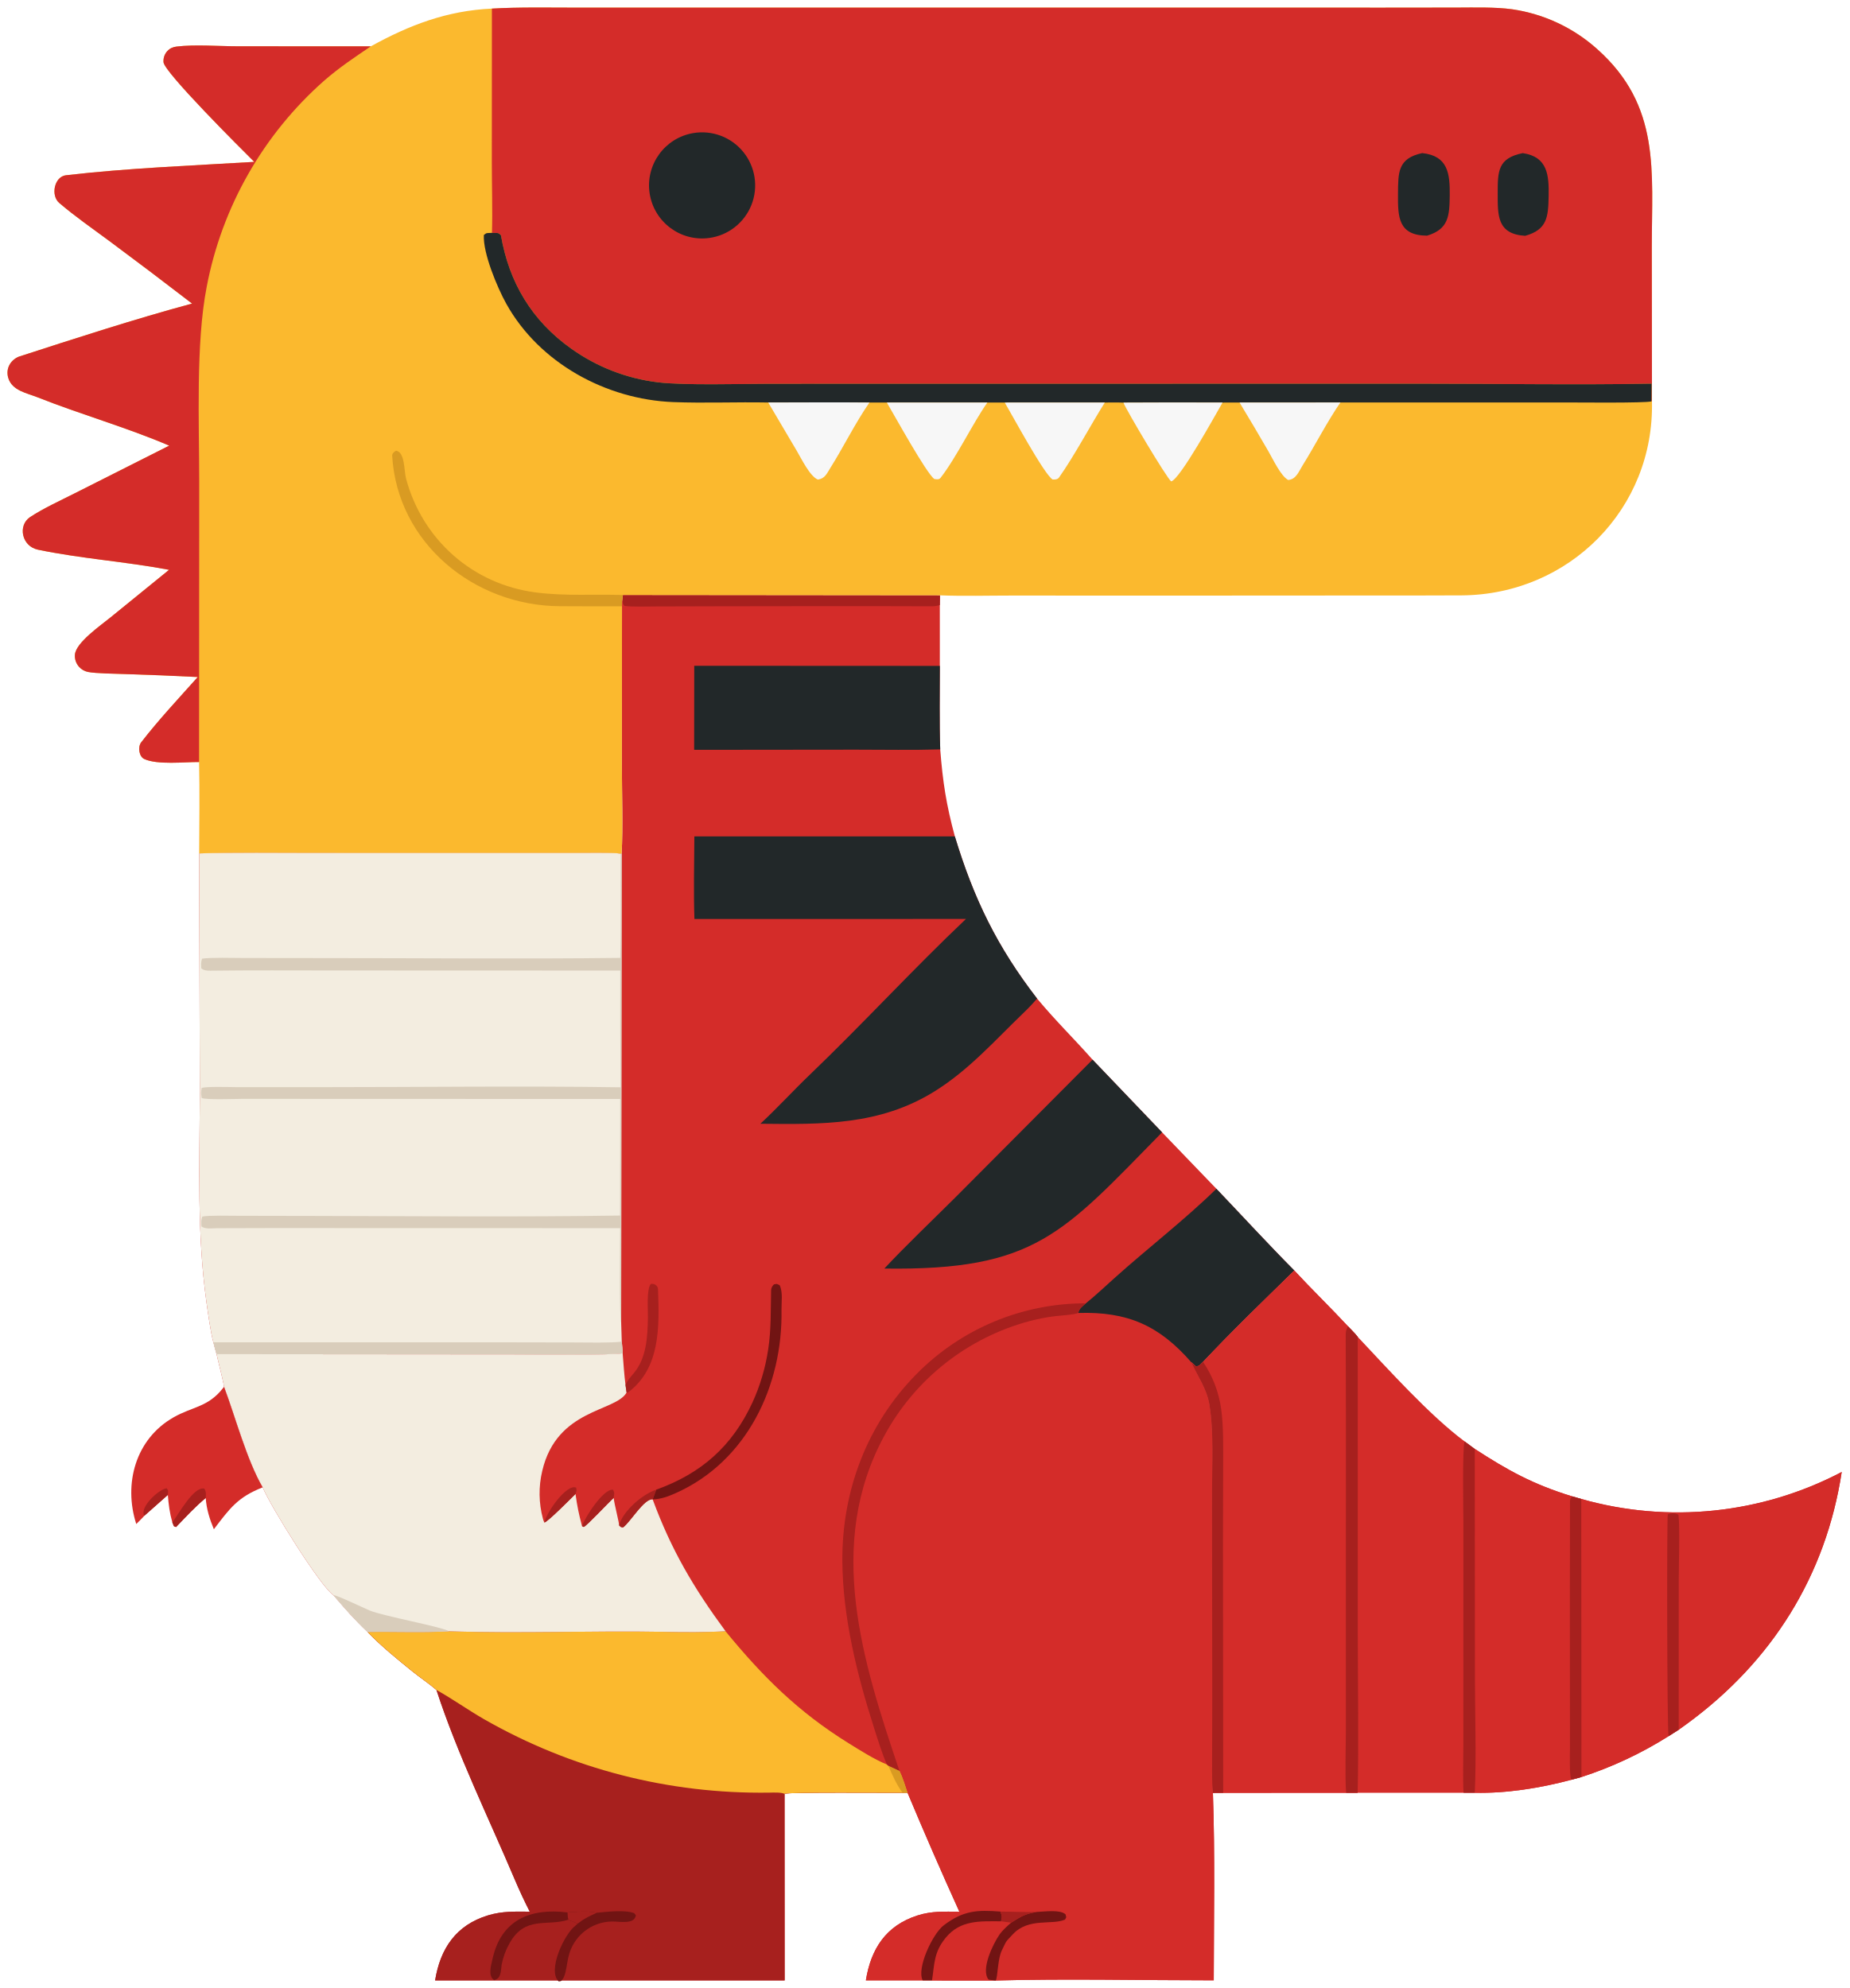
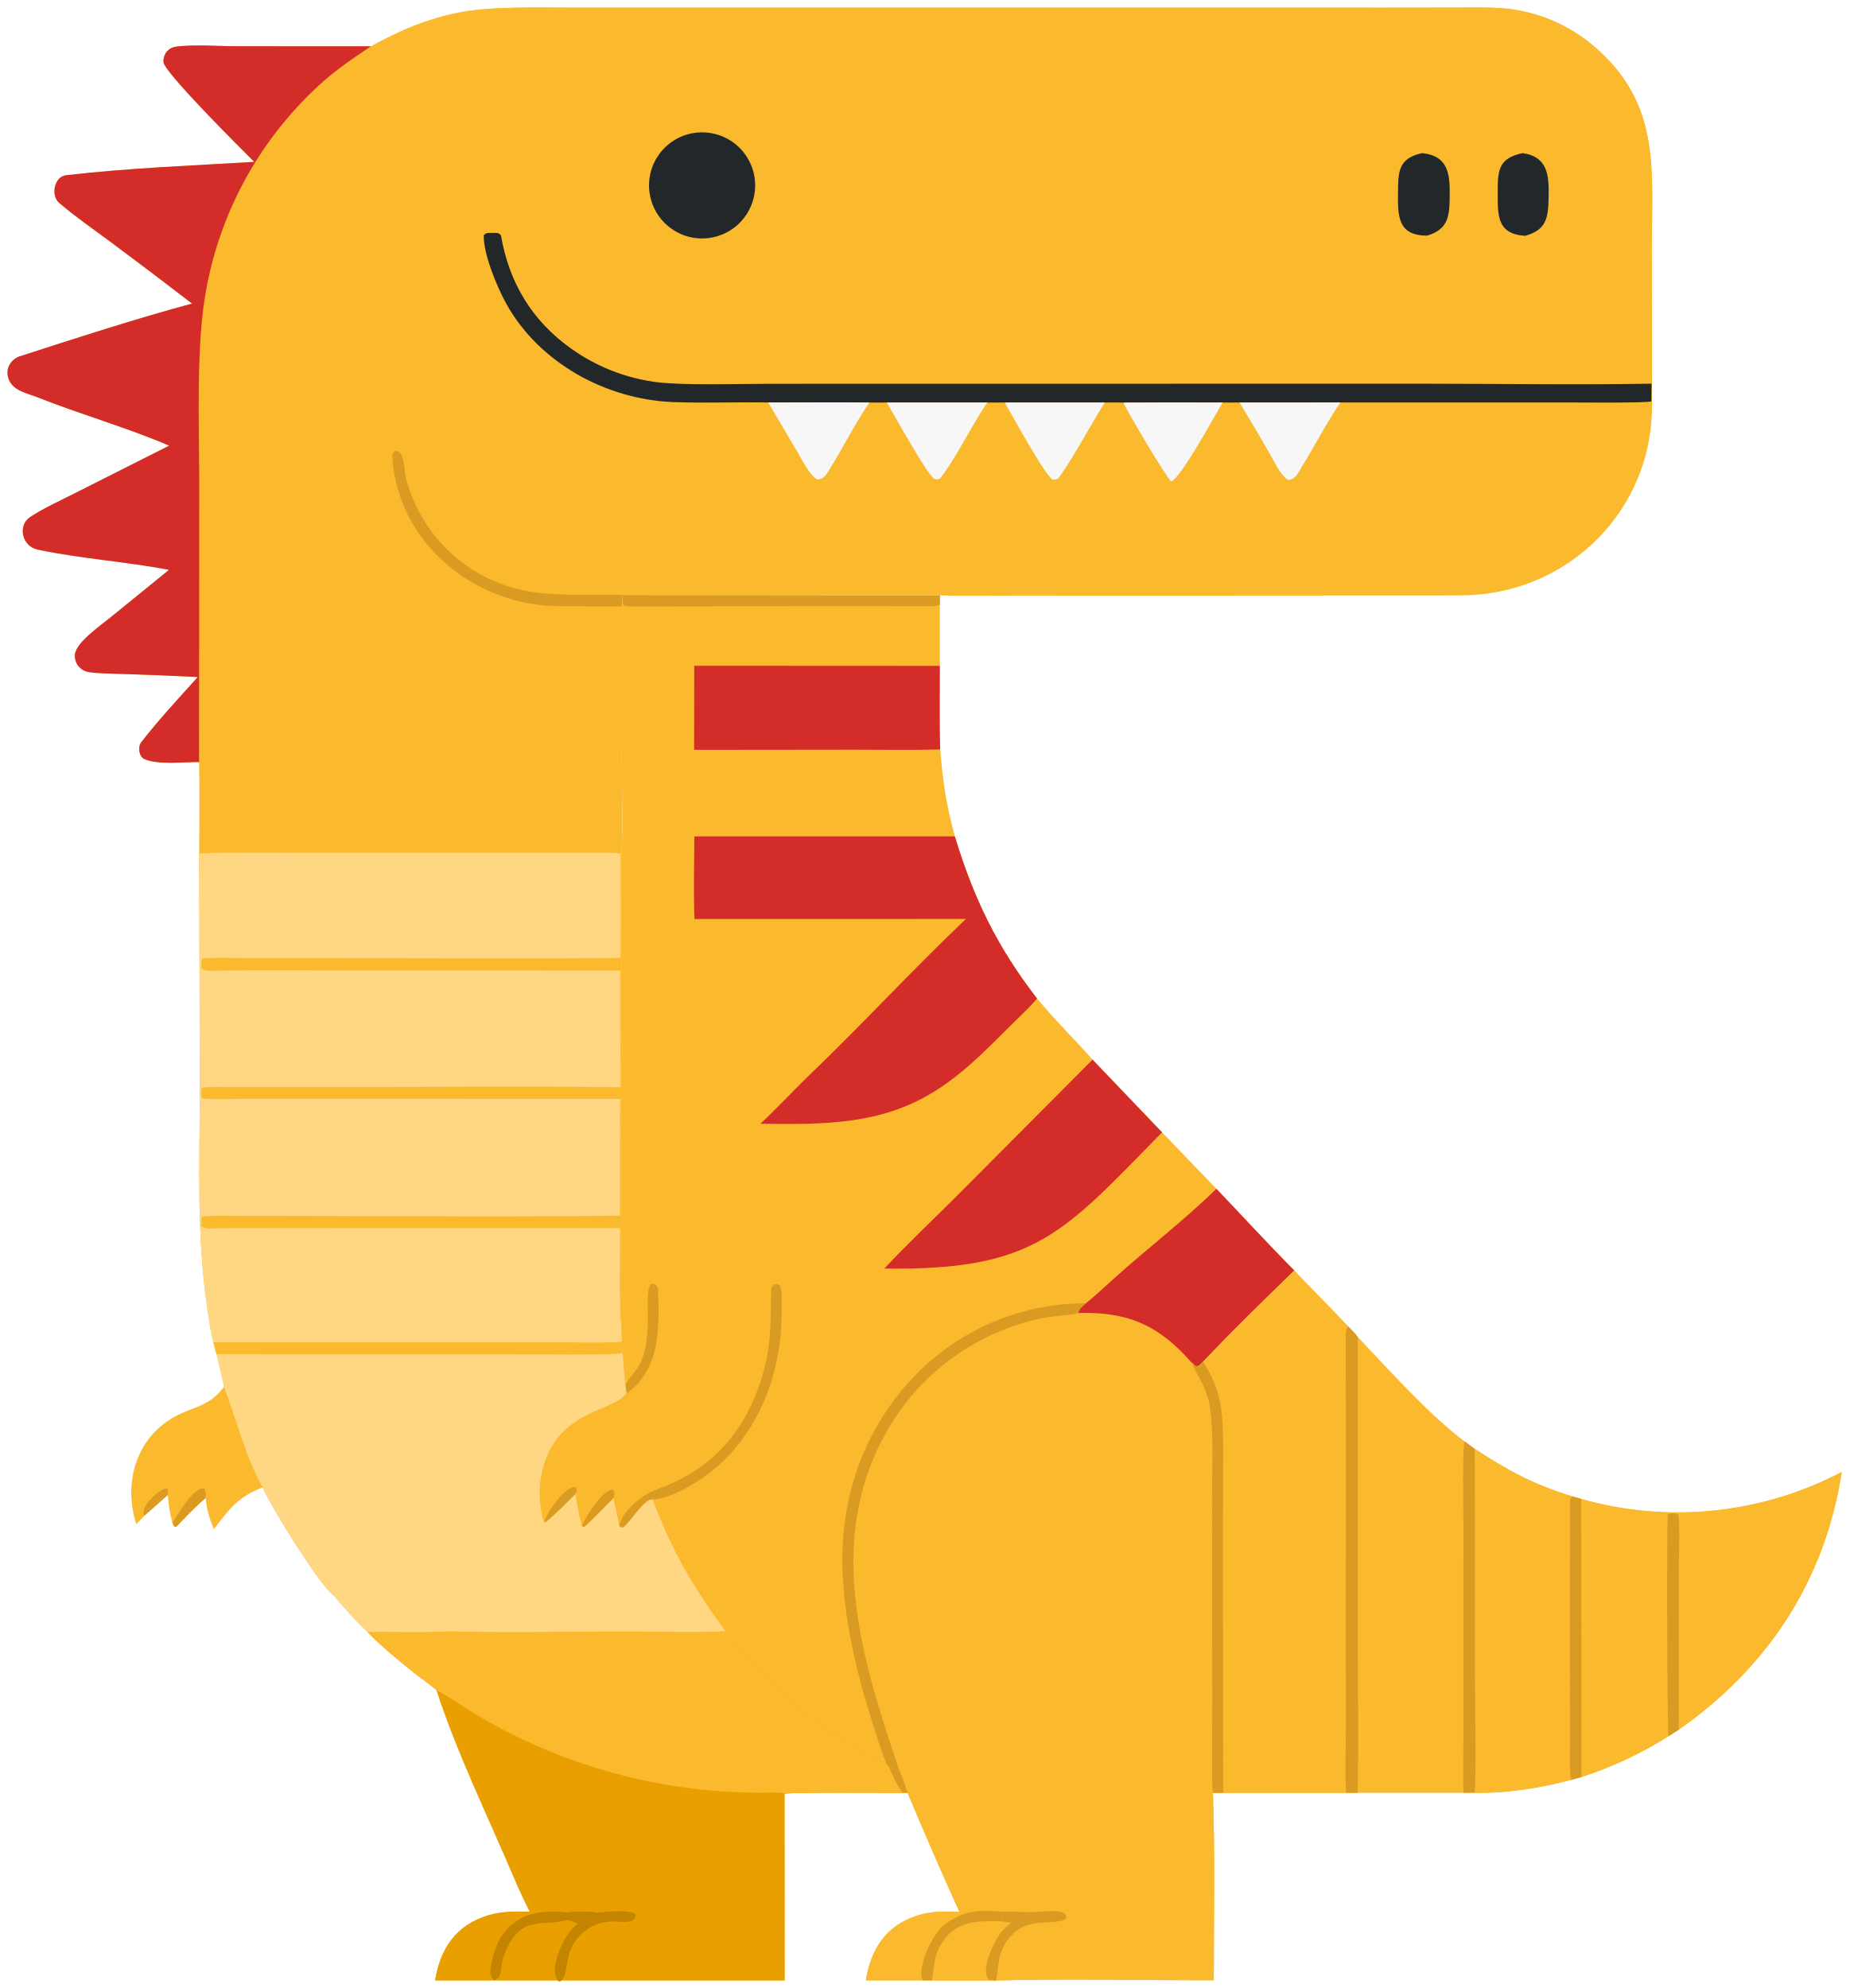
<svg xmlns="http://www.w3.org/2000/svg" width="989" height="1063" viewBox="0 0 989 1063" fill="none">
-   <path d="M333.015 318.162L502.504 318.321L502.431 323.527L502.437 356.058C502.437 370.438 502.143 386.469 502.645 400.719C504.023 418.203 505.841 430.12 510.47 447.228C520.579 480.572 533.113 506.331 554.422 533.93C564.776 546.323 573.832 555.006 584.082 566.603L621.249 605.472L650.29 635.653C663.987 650.03 678.058 665.349 691.957 679.359C676.282 694.691 658.091 712.276 643.157 728.215C641.063 730.18 641.504 730.45 639.318 730.578C638.46 729.843 637.689 729.188 636.868 728.411C640.267 735.869 645.147 742.518 646.549 750.943C649.023 765.804 647.939 783.794 647.945 799.114L648.074 907.773L648 939.895C647.988 944.799 647.829 953.935 648.429 958.674C649.58 991.181 648.931 1026.26 648.876 1058.9C611.409 1058.9 569.337 1057.97 532.33 1058.99L531.313 1058.95L498.267 1058.93L493.271 1058.93H462.894C465.564 1042.16 473.585 1029.61 490.515 1024.2C498.126 1021.77 505.033 1022.15 512.895 1022.24C503.337 1001.15 494.091 979.921 485.152 958.558L482.476 958.6C475.361 958.686 420.881 958.196 419.434 959.164L419.475 1058.94L232.607 1058.95C235.338 1041.97 243.774 1029.32 260.943 1024.14C268.598 1021.83 275.318 1022.15 283.201 1022.18C280.451 1016.82 277.595 1010.66 275.252 1005.14C261.077 971.667 244.587 938.156 233.32 903.628C229.847 900.56 224.317 896.825 220.522 893.751C212.166 886.985 203.977 880.348 196.467 872.621C189.656 866.191 184.23 859.964 178.188 852.892C171.481 848.502 144.616 805.537 140.435 795.305C131.906 780.708 125.665 757.091 119.765 741.52C119.23 737.81 116.688 728.258 115.782 724.082C115.13 721.951 114.625 719.912 114.081 717.75C112.724 713.275 111.085 701.414 110.369 696.289C105.255 659.637 106.691 622.531 106.825 585.701L106.471 456.306C126.553 455.723 147.35 456.007 167.483 456.023L262.112 456.051L307.936 456.039C312.77 456.032 327.592 455.749 331.792 456.436L332.337 456.426C333.081 442.398 332.457 423.303 332.454 408.715L332.52 324.198C332.46 321.955 332.529 321.176 332.813 318.939L333.015 318.162Z" fill="#D42C29" />
-   <path d="M106.471 456.306C126.553 455.723 147.35 456.006 167.483 456.022L262.112 456.051L307.936 456.038C312.77 456.031 327.592 455.749 331.792 456.436L332.337 456.425L332.083 707.384L332.4 717.383C332.59 719.311 332.896 721.699 332.871 723.591C328.642 724.749 283.367 724.216 275.479 724.216L115.782 724.081C115.13 721.951 114.625 719.912 114.081 717.75C112.724 713.274 111.085 701.414 110.369 696.289C105.255 659.636 106.691 622.531 106.825 585.7L106.471 456.306Z" fill="#F3EDE0" />
-   <path d="M331.792 456.436L332.337 456.425L332.083 707.384C331.042 705.774 331.522 662.373 331.532 656.703L181.596 656.667C159.753 656.661 137.838 656.593 115.991 656.734C113.172 656.752 110.047 657.389 107.678 655.797C107.571 653.495 107.398 652.748 108.124 650.519C111.163 649.791 123.591 650.084 127.698 650.097L167.348 650.17C221.589 650.256 277.37 650.807 331.483 649.962L331.558 587.635L178.732 587.593L129.741 587.568C126.493 587.568 109.755 588.187 107.801 587.084C107.401 584.409 107.39 584.47 107.786 581.806C109.344 580.851 123.047 581.292 126.031 581.292L172.922 581.304C225.395 581.31 279.417 580.594 331.761 581.384C331.6 560.584 331.543 539.778 331.593 518.972L178.229 518.917C156.365 518.91 134.319 518.763 112.451 519.045C110.682 519.07 108.922 518.941 107.593 517.747C107.526 515.61 107.358 514.673 108.019 512.61C112.719 511.879 124.777 512.241 130.236 512.253L171.232 512.3C224.398 512.274 278.53 512.855 331.61 512.193C332.054 493.979 331.697 474.787 331.792 456.436Z" fill="#D9CDBB" />
-   <path d="M332.4 717.383C332.59 719.312 332.896 721.7 332.871 723.592C328.642 724.749 283.367 724.216 275.479 724.216L115.782 724.081C115.13 721.951 114.625 719.912 114.081 717.75L265.923 717.732L308.227 717.811C314.286 717.83 326.701 718.118 332.4 717.383Z" fill="#D9CDBB" />
-   <path d="M576.44 702.057C602.653 701.236 619.632 708.639 636.868 728.411C640.267 735.868 645.147 742.518 646.549 750.943C649.023 765.804 647.939 783.794 647.945 799.113L648.074 907.773L648 939.894C647.988 944.799 647.829 953.935 648.429 958.674C649.58 991.181 648.931 1026.26 648.876 1058.9C611.409 1058.9 569.337 1057.97 532.33 1058.99L531.313 1058.94L498.267 1058.93L493.271 1058.93H462.894C465.564 1042.16 473.585 1029.61 490.515 1024.2C498.126 1021.77 505.033 1022.15 512.895 1022.24C503.337 1001.15 494.091 979.921 485.152 958.557C483.921 954.902 482.494 950.224 480.835 946.869C461.137 888.528 441.096 825.822 472.869 767.506C489.272 737.283 517.408 715.154 550.65 706.337C555.058 705.18 559.541 704.322 564.065 703.765C566.974 703.404 574.175 703.043 576.44 702.057Z" fill="#D42C29" />
-   <path d="M535.14 1027.34C536.946 1027.58 538.771 1027.83 540.577 1028.05C538.416 1029.95 535.93 1032.13 534.301 1034.48C530.842 1039.5 524.162 1053.21 528.509 1058.53L531.313 1058.94L498.267 1058.93C499.62 1049.97 499.204 1043.97 505.498 1036.22C513.416 1026.47 524.039 1027.32 535.14 1027.34Z" fill="#D42C29" />
-   <path d="M493.271 1058.93C489.897 1052.38 498.659 1033.96 504.476 1029.52C515.05 1021.46 522.569 1021.19 534.803 1022.14C535.759 1024.77 535.752 1024.61 535.14 1027.34C524.039 1027.32 513.416 1026.47 505.498 1036.22C499.204 1043.97 499.62 1049.97 498.267 1058.93L493.271 1058.93Z" fill="#711413" />
-   <path d="M554.22 1022.33C558.751 1022.15 566.723 1020.96 569.625 1023.6C570.109 1025.66 570.28 1024.75 569.307 1026.45C562.259 1029.48 549.884 1025.28 541.508 1034.23C537.124 1038.91 538.361 1037.31 535.587 1042.88C533.328 1047.41 533.426 1057.18 532.33 1058.99L531.313 1058.94L528.509 1058.53C524.161 1053.21 530.842 1039.5 534.301 1034.48C535.93 1032.13 538.416 1029.95 540.577 1028.05C546.021 1024.61 547.821 1023.46 554.22 1022.33Z" fill="#711413" />
-   <path d="M534.803 1022.14C540.816 1022.13 548.55 1022.55 554.22 1022.33C547.821 1023.46 546.021 1024.61 540.577 1028.05C538.771 1027.83 536.946 1027.58 535.14 1027.34C535.752 1024.61 535.759 1024.77 534.803 1022.14Z" fill="#A7201E" />
-   <path d="M387.88 872.223C407.766 896.507 426.744 915.372 453.661 932.088C459.68 935.823 467.701 940.893 474.118 943.458L474.895 944.126L480.835 946.869C482.494 950.224 483.921 954.902 485.152 958.558L482.476 958.601C475.361 958.686 420.881 958.196 419.434 959.164L419.475 1058.94L232.607 1058.95C235.338 1041.97 243.774 1029.32 260.943 1024.14C268.598 1021.83 275.318 1022.15 283.201 1022.18C280.451 1016.82 277.595 1010.66 275.252 1005.14C261.077 971.667 244.587 938.156 233.32 903.628C229.847 900.56 224.317 896.825 220.522 893.751C212.167 886.985 203.977 880.348 196.467 872.621C210.71 872.376 225.94 873.074 240.047 872.253C278.1 873.521 316.862 871.855 355.002 872.559C365.609 872.755 377.344 872.866 387.88 872.223Z" fill="#A7201E" />
+   <path d="M333.015 318.162L502.504 318.321L502.431 323.527L502.437 356.058C502.437 370.438 502.143 386.469 502.645 400.719C504.023 418.203 505.841 430.12 510.47 447.228C520.579 480.572 533.113 506.331 554.422 533.93C564.776 546.323 573.832 555.006 584.082 566.603L621.249 605.472L650.29 635.653C663.987 650.03 678.058 665.349 691.957 679.359C676.282 694.691 658.091 712.276 643.157 728.215C641.063 730.18 641.504 730.45 639.318 730.578C638.46 729.843 637.689 729.188 636.868 728.411C640.267 735.869 645.147 742.518 646.549 750.943C649.023 765.804 647.939 783.794 647.945 799.114L648.074 907.773L648 939.895C647.988 944.799 647.829 953.935 648.429 958.674C649.58 991.181 648.931 1026.26 648.876 1058.9C611.409 1058.9 569.337 1057.97 532.33 1058.99L531.313 1058.95L498.267 1058.93L493.271 1058.93H462.894C465.564 1042.16 473.585 1029.61 490.515 1024.2C498.126 1021.77 505.033 1022.15 512.895 1022.24C503.337 1001.15 494.091 979.921 485.152 958.558L482.476 958.6C475.361 958.686 420.881 958.196 419.434 959.164L419.475 1058.94L232.607 1058.95C235.338 1041.97 243.774 1029.32 260.943 1024.14C268.598 1021.83 275.318 1022.15 283.201 1022.18C280.451 1016.82 277.595 1010.66 275.252 1005.14C261.077 971.667 244.587 938.156 233.32 903.628C229.847 900.56 224.317 896.825 220.522 893.751C212.166 886.985 203.977 880.348 196.467 872.621C189.656 866.191 184.23 859.964 178.188 852.892C171.481 848.502 144.616 805.537 140.435 795.305C131.906 780.708 125.665 757.091 119.765 741.52C119.23 737.81 116.688 728.258 115.782 724.082C115.13 721.951 114.625 719.912 114.081 717.75C112.724 713.275 111.085 701.414 110.369 696.289C105.255 659.637 106.691 622.531 106.825 585.701L106.471 456.306C126.553 455.723 147.35 456.007 167.483 456.023L262.112 456.051L307.936 456.039C312.77 456.032 327.592 455.749 331.792 456.436L332.337 456.426C333.081 442.398 332.457 423.303 332.454 408.715L332.52 324.198C332.46 321.955 332.529 321.176 332.813 318.939L333.015 318.162Z" fill="#FBB92E" />
+   <path d="M106.471 456.306C126.553 455.723 147.35 456.006 167.483 456.022L262.112 456.051L307.936 456.038C312.77 456.031 327.592 455.749 331.792 456.436L332.337 456.425L332.083 707.384L332.4 717.383C332.59 719.311 332.896 721.699 332.871 723.591C328.642 724.749 283.367 724.216 275.479 724.216L115.782 724.081C115.13 721.951 114.625 719.912 114.081 717.75C112.724 713.274 111.085 701.414 110.369 696.289C105.255 659.636 106.691 622.531 106.825 585.7L106.471 456.306Z" fill="#FFD783" />
+   <path d="M331.792 456.436L332.337 456.425L332.083 707.384C331.042 705.774 331.522 662.373 331.532 656.703L181.596 656.667C159.753 656.661 137.838 656.593 115.991 656.734C113.172 656.752 110.047 657.389 107.678 655.797C107.571 653.495 107.398 652.748 108.124 650.519C111.163 649.791 123.591 650.084 127.698 650.097L167.348 650.17C221.589 650.256 277.37 650.807 331.483 649.962L331.558 587.635L178.732 587.593L129.741 587.568C126.493 587.568 109.755 588.187 107.801 587.084C107.401 584.409 107.39 584.47 107.786 581.806C109.344 580.851 123.047 581.292 126.031 581.292L172.922 581.304C225.395 581.31 279.417 580.594 331.761 581.384C331.6 560.584 331.543 539.778 331.593 518.972L178.229 518.917C156.365 518.91 134.319 518.763 112.451 519.045C110.682 519.07 108.922 518.941 107.593 517.747C107.526 515.61 107.358 514.673 108.019 512.61C112.719 511.879 124.777 512.241 130.236 512.253L171.232 512.3C224.398 512.274 278.53 512.855 331.61 512.193C332.054 493.979 331.697 474.787 331.792 456.436Z" fill="#FBB92E" />
+   <path d="M332.4 717.383C332.59 719.312 332.896 721.7 332.871 723.592C328.642 724.749 283.367 724.216 275.479 724.216L115.782 724.081C115.13 721.951 114.625 719.912 114.081 717.75L265.923 717.732L308.227 717.811C314.286 717.83 326.701 718.118 332.4 717.383Z" fill="#FBB92E" />
+   <path d="M576.44 702.057C602.653 701.236 619.632 708.639 636.868 728.411C640.267 735.868 645.147 742.518 646.549 750.943C649.023 765.804 647.939 783.794 647.945 799.113L648.074 907.773L648 939.894C647.988 944.799 647.829 953.935 648.429 958.674C649.58 991.181 648.931 1026.26 648.876 1058.9C611.409 1058.9 569.337 1057.97 532.33 1058.99L531.313 1058.94L498.267 1058.93L493.271 1058.93H462.894C465.564 1042.16 473.585 1029.61 490.515 1024.2C498.126 1021.77 505.033 1022.15 512.895 1022.24C503.337 1001.15 494.091 979.921 485.152 958.557C483.921 954.902 482.494 950.224 480.835 946.869C461.137 888.528 441.096 825.822 472.869 767.506C489.272 737.283 517.408 715.154 550.65 706.337C555.058 705.18 559.541 704.322 564.065 703.765C566.974 703.404 574.175 703.043 576.44 702.057Z" fill="#FBB92E" />
+   <path d="M535.14 1027.34C536.946 1027.58 538.771 1027.83 540.577 1028.05C538.416 1029.95 535.93 1032.13 534.301 1034.48C530.842 1039.5 524.162 1053.21 528.509 1058.53L531.313 1058.94L498.267 1058.93C499.62 1049.97 499.204 1043.97 505.498 1036.22C513.416 1026.47 524.039 1027.32 535.14 1027.34Z" fill="#FBB92E" />
+   <path d="M493.271 1058.93C489.897 1052.38 498.659 1033.96 504.476 1029.52C515.05 1021.46 522.569 1021.19 534.803 1022.14C535.759 1024.77 535.752 1024.61 535.14 1027.34C524.039 1027.32 513.416 1026.47 505.498 1036.22C499.204 1043.97 499.62 1049.97 498.267 1058.93L493.271 1058.93Z" fill="#D99B22" />
+   <path d="M554.22 1022.33C558.751 1022.15 566.723 1020.96 569.625 1023.6C570.109 1025.66 570.28 1024.75 569.307 1026.45C562.259 1029.48 549.884 1025.28 541.508 1034.23C537.124 1038.91 538.361 1037.31 535.587 1042.88C533.328 1047.41 533.426 1057.18 532.33 1058.99L531.313 1058.94L528.509 1058.53C524.161 1053.21 530.842 1039.5 534.301 1034.48C535.93 1032.13 538.416 1029.95 540.577 1028.05C546.021 1024.61 547.821 1023.46 554.22 1022.33Z" fill="#D99B22" />
+   <path d="M534.803 1022.14C540.816 1022.13 548.55 1022.55 554.22 1022.33C547.821 1023.46 546.021 1024.61 540.577 1028.05C538.771 1027.83 536.946 1027.58 535.14 1027.34C535.752 1024.61 535.759 1024.77 534.803 1022.14Z" fill="#D99B22" />
+   <path d="M387.88 872.223C407.766 896.507 426.744 915.372 453.661 932.088C459.68 935.823 467.701 940.893 474.118 943.458L474.895 944.126L480.835 946.869C482.494 950.224 483.921 954.902 485.152 958.558L482.476 958.601C475.361 958.686 420.881 958.196 419.434 959.164L419.475 1058.94L232.607 1058.95C235.338 1041.97 243.774 1029.32 260.943 1024.14C268.598 1021.83 275.318 1022.15 283.201 1022.18C280.451 1016.82 277.595 1010.66 275.252 1005.14C261.077 971.667 244.587 938.156 233.32 903.628C229.847 900.56 224.317 896.825 220.522 893.751C212.167 886.985 203.977 880.348 196.467 872.621C210.71 872.376 225.94 873.074 240.047 872.253C278.1 873.521 316.862 871.855 355.002 872.559C365.609 872.755 377.344 872.866 387.88 872.223Z" fill="#EA9F00" />
  <path d="M387.88 872.223C407.766 896.507 426.744 915.372 453.661 932.088C459.68 935.823 467.701 940.893 474.118 943.458L474.895 944.126L480.835 946.869C482.494 950.224 483.921 954.902 485.152 958.558L482.476 958.601C475.361 958.686 420.881 958.196 419.434 959.164C417.473 958.282 413.495 958.503 411.266 958.539C357.626 959.317 305.451 945.944 258.853 919.315C250.42 914.496 241.975 908.441 233.32 903.628C229.847 900.56 224.317 896.825 220.522 893.751C212.167 886.985 203.977 880.348 196.467 872.621C210.71 872.376 225.94 873.074 240.047 872.253C278.1 873.521 316.862 871.855 355.002 872.559C365.609 872.755 377.344 872.866 387.88 872.223Z" fill="#FBB92E" />
  <path d="M474.895 944.125L480.835 946.869C482.494 950.224 483.921 954.902 485.151 958.557L482.476 958.6C478.998 953.665 477.283 949.636 474.895 944.125Z" fill="#D99B22" />
-   <path d="M319.093 1022.75C324.69 1022.25 333.891 1021.11 338.941 1022.94L339.938 1024.07C339.26 1029.17 331.304 1027.4 327.236 1027.44C317.714 1027.55 309.141 1033.24 305.332 1041.97C302.45 1048.4 303.406 1056.32 299.866 1059.32L298.709 1059.5C292.358 1053.64 301.959 1033.72 307.62 1029.71C307.195 1030.02 309.18 1028.29 308.907 1028.54C307.181 1027.88 305.462 1027.2 303.748 1026.51C303.577 1025.71 303.426 1023.51 303.336 1022.59C308.246 1022.24 314.267 1021.69 319.093 1022.75Z" fill="#711413" />
-   <path d="M303.336 1022.59C308.246 1022.24 314.267 1021.69 319.093 1022.75C315.529 1024.44 312.933 1025.49 309.77 1027.9L308.907 1028.54C307.181 1027.88 305.462 1027.2 303.748 1026.51C303.577 1025.71 303.426 1023.51 303.336 1022.59Z" fill="#A7201E" />
-   <path d="M263.322 1047.38C268.005 1026.38 283.673 1020.19 303.336 1022.59C303.426 1023.51 303.578 1025.71 303.748 1026.51C292.358 1030.23 280.728 1024.15 272.387 1039.11C270.37 1042.66 268.95 1046.52 268.184 1050.53C267.704 1054 268.026 1057.78 264.184 1058.83C260.672 1056.53 262.603 1050.72 263.322 1047.38Z" fill="#711413" />
-   <path d="M115.782 724.082L275.479 724.216C283.367 724.216 328.642 724.749 332.871 723.592C333.318 729.109 333.684 735.066 334.395 740.522L334.971 744.606C329.101 754.997 297.714 753.099 289.892 786.482C287.872 794.901 287.994 803.693 290.248 812.051C290.571 813.221 290.485 812.896 291.02 814.115C293.112 813.539 305.198 801.238 307.662 798.838C308.644 805.781 309.395 809.333 311.15 816.038L312.039 816.491C313.753 815.86 324.94 803.755 328.065 800.944C328.487 804.594 331.074 814.433 330.971 815.621C332.23 816.742 331.489 816.466 333.095 816.729C337.019 813.852 344.34 801.226 348.904 801.71C358.906 828.884 370.847 849.071 387.88 872.223C377.344 872.866 365.609 872.755 355.002 872.559C316.862 871.855 278.1 873.521 240.047 872.253C225.94 873.074 210.71 872.376 196.467 872.621C189.656 866.191 184.23 859.964 178.188 852.892C171.481 848.502 144.616 805.537 140.435 795.305C131.906 780.708 125.665 757.091 119.765 741.52C119.23 737.81 116.688 728.258 115.782 724.082Z" fill="#F3EDE0" />
-   <path d="M178.188 852.892C180.49 853.082 194.356 859.774 197.519 861.103C204.788 864.159 235.99 869.767 240.047 872.253C225.94 873.074 210.71 872.376 196.467 872.621C189.656 866.191 184.23 859.964 178.188 852.892Z" fill="#D9CDBB" />
-   <path d="M371.208 447.238L510.47 447.228C520.579 480.572 533.113 506.331 554.422 533.93C552.125 536.655 549.67 539.221 547.08 541.688C531.625 556.561 517.928 572.187 499.541 583.607C470.242 601.798 439.562 601.229 406.503 600.88C415.329 592.718 424.15 583.068 432.905 574.673C460.941 547.799 488.335 517.955 516.41 491.37L371.246 491.397C370.752 477.488 371.124 461.262 371.208 447.238Z" fill="#222829" />
-   <path d="M584.081 566.603L621.248 605.472C568.155 659.539 553.583 679.475 472.783 678.3C484.043 666.188 498.879 652.105 510.776 640.227L584.081 566.603Z" fill="#222829" />
-   <path d="M371.145 355.995L502.437 356.058C502.437 370.438 502.143 386.469 502.645 400.719C488.06 401.153 472.25 400.859 457.549 400.857L371.09 400.949L371.145 355.995Z" fill="#222829" />
-   <path d="M650.29 635.652C663.987 650.029 678.058 665.349 691.957 679.359C676.282 694.691 658.091 712.276 643.157 728.214C641.063 730.18 641.504 730.449 639.318 730.578C638.46 729.843 637.689 729.188 636.868 728.41C619.632 708.639 602.653 701.236 576.44 702.057C576.948 699.62 578.583 698.64 580.5 696.895C585.643 692.738 590.792 687.906 595.74 683.449C613.613 667.382 633.109 652.454 650.29 635.652Z" fill="#222829" />
-   <path d="M474.118 943.458C471.613 937.849 469.232 930.067 467.321 924.103C458.198 895.594 450.532 864.832 450.324 834.768C450.073 797.166 463.531 761.377 490.093 734.589C513.96 710.421 546.529 696.84 580.5 696.895C578.583 698.64 576.948 699.62 576.44 702.057C574.174 703.043 566.974 703.404 564.065 703.765C559.54 704.322 555.058 705.18 550.65 706.337C517.408 715.154 489.272 737.283 472.869 767.506C441.096 825.822 461.137 888.528 480.835 946.869L474.895 944.125L474.118 943.458Z" fill="#A7201E" />
-   <path d="M333.015 318.162L502.504 318.321L502.431 323.527C501.029 323.979 499.516 324.191 498.047 324.185C460.371 324.039 422.694 324.129 385.026 324.179L350.71 324.271C346.649 324.282 337.451 324.571 333.86 323.983C332.43 322.486 332.939 321.684 332.813 318.939L333.015 318.162Z" fill="#A7201E" />
-   <path d="M350.809 796.548C374.793 787.914 391.304 773.519 402.233 749.994C406.357 740.981 409.194 731.435 410.66 721.632C412.321 710.843 411.99 700.618 412.243 689.786C412.27 688.611 412.942 687.582 413.746 686.774C415.824 686.443 414.833 686.333 416.813 687.215C418.637 691.121 417.718 696.148 417.795 700.336C418.542 740.816 399.338 781.558 360.98 798.495C357.207 800.16 353.142 801.697 348.904 801.709L350.809 796.548Z" fill="#711413" />
-   <path d="M334.395 740.522C335.373 738.177 337.151 736.224 338.784 734.295C345.662 726.163 346.183 714.793 346.378 704.684C346.466 700.147 345.545 689.756 347.862 686.584C349.778 686.107 351.703 687.509 351.77 689.272C352.537 709.258 353.079 731.687 335.742 744.527L334.971 744.606L334.395 740.522Z" fill="#A7201E" />
-   <path d="M311.151 816.037C312.542 811.641 322.541 795.88 327.739 796.572C328.715 798.685 328.358 798.244 328.065 800.944C324.94 803.755 313.753 815.86 312.039 816.491L311.151 816.037Z" fill="#A7201E" />
-   <path d="M330.971 815.621C332.932 808.065 343.314 799.04 350.809 796.548L348.904 801.71C344.34 801.226 337.019 813.852 333.095 816.729C331.489 816.466 332.23 816.742 330.971 815.621Z" fill="#A7201E" />
-   <path d="M291.02 814.115C291.98 809.033 302.771 793.235 308.027 795.452C308.369 797.191 308.248 797.124 307.662 798.838C305.198 801.238 293.112 813.54 291.02 814.115Z" fill="#A7201E" />
+   <path d="M319.093 1022.75C324.69 1022.25 333.891 1021.11 338.941 1022.94L339.938 1024.07C339.26 1029.17 331.304 1027.4 327.236 1027.44C317.714 1027.55 309.141 1033.24 305.332 1041.97C302.45 1048.4 303.406 1056.32 299.866 1059.32L298.709 1059.5C292.358 1053.64 301.959 1033.72 307.62 1029.71C307.195 1030.02 309.18 1028.29 308.907 1028.54C307.181 1027.88 305.462 1027.2 303.748 1026.51C303.577 1025.71 303.426 1023.51 303.336 1022.59C308.246 1022.24 314.267 1021.69 319.093 1022.75Z" fill="#C38400" />
+   <path d="M303.336 1022.59C308.246 1022.24 314.267 1021.69 319.093 1022.75C315.529 1024.44 312.933 1025.49 309.77 1027.9L308.907 1028.54C307.181 1027.88 305.462 1027.2 303.748 1026.51C303.577 1025.71 303.426 1023.51 303.336 1022.59Z" fill="#C38400" />
+   <path d="M263.322 1047.38C268.005 1026.38 283.673 1020.19 303.336 1022.59C303.426 1023.51 303.578 1025.71 303.748 1026.51C292.358 1030.23 280.728 1024.15 272.387 1039.11C270.37 1042.66 268.95 1046.52 268.184 1050.53C267.704 1054 268.026 1057.78 264.184 1058.83C260.672 1056.53 262.603 1050.72 263.322 1047.38Z" fill="#C38400" />
+   <path d="M115.782 724.082L275.479 724.216C283.367 724.216 328.642 724.749 332.871 723.592C333.318 729.109 333.684 735.066 334.395 740.522L334.971 744.606C329.101 754.997 297.714 753.099 289.892 786.482C287.872 794.901 287.994 803.693 290.248 812.051C290.571 813.221 290.485 812.896 291.02 814.115C293.112 813.539 305.198 801.238 307.662 798.838C308.644 805.781 309.395 809.333 311.15 816.038L312.039 816.491C313.753 815.86 324.94 803.755 328.065 800.944C328.487 804.594 331.074 814.433 330.971 815.621C332.23 816.742 331.489 816.466 333.095 816.729C337.019 813.852 344.34 801.226 348.904 801.71C358.906 828.884 370.847 849.071 387.88 872.223C377.344 872.866 365.609 872.755 355.002 872.559C316.862 871.855 278.1 873.521 240.047 872.253C225.94 873.074 210.71 872.376 196.467 872.621C189.656 866.191 184.23 859.964 178.188 852.892C171.481 848.502 144.616 805.537 140.435 795.305C131.906 780.708 125.665 757.091 119.765 741.52C119.23 737.81 116.688 728.258 115.782 724.082Z" fill="#FFD783" />
+   <path d="M178.188 852.892C180.49 853.082 194.356 859.774 197.519 861.103C204.788 864.159 235.99 869.767 240.047 872.253C225.94 873.074 210.71 872.376 196.467 872.621C189.656 866.191 184.23 859.964 178.188 852.892Z" fill="#FFD783" />
+   <path d="M371.208 447.238L510.47 447.228C520.579 480.572 533.113 506.331 554.422 533.93C552.125 536.655 549.67 539.221 547.08 541.688C531.625 556.561 517.928 572.187 499.541 583.607C470.242 601.798 439.562 601.229 406.503 600.88C415.329 592.718 424.15 583.068 432.905 574.673C460.941 547.799 488.335 517.955 516.41 491.37L371.246 491.397C370.752 477.488 371.124 461.262 371.208 447.238Z" fill="#D42C29" />
+   <path d="M584.081 566.603L621.248 605.472C568.155 659.539 553.583 679.475 472.783 678.3C484.043 666.188 498.879 652.105 510.776 640.227L584.081 566.603Z" fill="#D42C29" />
+   <path d="M371.145 355.995L502.437 356.058C502.437 370.438 502.143 386.469 502.645 400.719C488.06 401.153 472.25 400.859 457.549 400.857L371.09 400.949L371.145 355.995Z" fill="#D42C29" />
+   <path d="M650.29 635.652C663.987 650.029 678.058 665.349 691.957 679.359C676.282 694.691 658.091 712.276 643.157 728.214C641.063 730.18 641.504 730.449 639.318 730.578C638.46 729.843 637.689 729.188 636.868 728.41C619.632 708.639 602.653 701.236 576.44 702.057C576.948 699.62 578.583 698.64 580.5 696.895C585.643 692.738 590.792 687.906 595.74 683.449C613.613 667.382 633.109 652.454 650.29 635.652Z" fill="#D42C29" />
+   <path d="M474.118 943.458C471.613 937.849 469.232 930.067 467.321 924.103C458.198 895.594 450.532 864.832 450.324 834.768C450.073 797.166 463.531 761.377 490.093 734.589C513.96 710.421 546.529 696.84 580.5 696.895C578.583 698.64 576.948 699.62 576.44 702.057C574.174 703.043 566.974 703.404 564.065 703.765C559.54 704.322 555.058 705.18 550.65 706.337C517.408 715.154 489.272 737.283 472.869 767.506C441.096 825.822 461.137 888.528 480.835 946.869L474.895 944.125L474.118 943.458Z" fill="#D99B22" />
+   <path d="M333.015 318.162L502.504 318.321L502.431 323.527C501.029 323.979 499.516 324.191 498.047 324.185C460.371 324.039 422.694 324.129 385.026 324.179L350.71 324.271C346.649 324.282 337.451 324.571 333.86 323.983C332.43 322.486 332.939 321.684 332.813 318.939L333.015 318.162Z" fill="#D99B22" />
+   <path d="M350.809 796.548C374.793 787.914 391.304 773.519 402.233 749.994C406.357 740.981 409.194 731.435 410.66 721.632C412.321 710.843 411.99 700.618 412.243 689.786C412.27 688.611 412.942 687.582 413.746 686.774C415.824 686.443 414.833 686.333 416.813 687.215C418.637 691.121 417.718 696.148 417.795 700.336C418.542 740.816 399.338 781.558 360.98 798.495C357.207 800.16 353.142 801.697 348.904 801.709L350.809 796.548Z" fill="#D99B22" />
+   <path d="M334.395 740.522C335.373 738.177 337.151 736.224 338.784 734.295C345.662 726.163 346.183 714.793 346.378 704.684C346.466 700.147 345.545 689.756 347.862 686.584C349.778 686.107 351.703 687.509 351.77 689.272C352.537 709.258 353.079 731.687 335.742 744.527L334.971 744.606L334.395 740.522Z" fill="#D99B22" />
+   <path d="M311.151 816.037C312.542 811.641 322.541 795.88 327.739 796.572C328.715 798.685 328.358 798.244 328.065 800.944C324.94 803.755 313.753 815.86 312.039 816.491L311.151 816.037Z" fill="#D99B22" />
+   <path d="M330.971 815.621C332.932 808.065 343.314 799.04 350.809 796.548L348.904 801.71C344.34 801.226 337.019 813.852 333.095 816.729C331.489 816.466 332.23 816.742 330.971 815.621Z" fill="#D99B22" />
+   <path d="M291.02 814.115C291.98 809.033 302.771 793.235 308.027 795.452C308.369 797.191 308.248 797.124 307.662 798.838C305.198 801.238 293.112 813.54 291.02 814.115Z" fill="#D99B22" />
  <path d="M262.974 4.599C277.451 3.736 293.645 4.09 308.316 4.088L380.118 4.085L599.432 4.07L739.466 4.097L778.844 4.052C788.279 4.032 799.184 3.708 808.418 4.96C825.348 7.424 841.176 14.841 853.9 26.278C887.889 56.597 883.064 91.407 883.052 132.256L883.137 214.465C884.533 272.05 838.837 317.961 781.464 318.351C762.336 318.482 743.183 318.41 724.048 318.423L616.264 318.484L541.275 318.45C529.36 318.442 514.181 318.838 502.504 318.321L333.015 318.162L332.813 318.939C332.529 321.176 332.461 321.955 332.521 324.198L332.454 408.715C332.457 423.303 333.081 442.398 332.337 456.426L331.792 456.436C327.592 455.749 312.77 456.032 307.936 456.039L262.112 456.051L167.483 456.023C147.35 456.007 126.553 455.723 106.471 456.306C106.526 440.244 106.794 423.468 106.42 407.466C98.62 407.401 84.23 409.115 77.086 405.839C74.413 404.614 73.495 399.49 75.5 396.897C84.821 384.839 95.531 373.434 105.719 362.012C92.644 361.343 79.563 360.811 66.478 360.416C61.735 360.24 51.293 360.128 47.079 359.31C45.236 358.941 43.559 357.992 42.294 356.602C40.673 354.823 39.86 352.453 40.047 350.054C40.564 343.572 53.82 334.434 59.101 330.113L90.38 304.688C67.371 300.323 43.296 298.715 20.302 293.927C11.516 292.097 9.426 280.888 16.093 276.479C23.189 271.788 32.486 267.558 40.185 263.652L90.451 238.292C68.001 228.636 42.943 221.535 20.136 212.47C14.331 210.163 6.408 208.879 4.4 202.046C2.984 197.228 5.441 192.679 9.969 190.737C40.191 180.934 72.121 170.572 102.675 162.32C88.092 151.088 73.412 139.983 58.636 129.007C49.584 122.322 40.203 115.811 31.66 108.513C26.987 104.519 29.027 94.428 35.259 93.707C68.611 89.849 102.393 88.581 135.927 86.556C128.742 79.416 87.753 38.593 87.404 33.227C87.261 31.018 87.964 28.889 89.493 27.265C90.879 25.793 92.459 25.135 94.43 24.895C104.413 23.681 116.892 24.744 127.178 24.749L198.235 24.787C218.806 13.373 239.143 5.661 262.974 4.599Z" fill="#FBB92E" />
-   <path d="M262.974 4.599C277.451 3.736 293.645 4.09 308.315 4.088L380.118 4.085L599.432 4.07L739.466 4.097L778.843 4.052C788.279 4.032 799.184 3.708 808.418 4.96C825.348 7.424 841.176 14.841 853.9 26.278C887.889 56.597 883.064 91.407 883.052 132.256L883.137 214.465L882.831 214.63L882.941 205.15C843.086 205.848 800.85 205.172 760.854 205.174L528.313 205.197L411.726 205.22C395.836 205.217 366.202 206.147 351.638 204.416C334.959 202.378 319.055 196.194 305.381 186.427C284.343 171.496 272.109 151.031 267.807 125.813C266.223 124.143 266.15 124.713 263.007 124.511C263.358 112.907 262.928 98.472 262.929 86.656L262.974 4.599Z" fill="#D42C29" />
+   <path d="M262.974 4.599C277.451 3.736 293.645 4.09 308.315 4.088L380.118 4.085L599.432 4.07L739.466 4.097L778.843 4.052C788.279 4.032 799.184 3.708 808.418 4.96C825.348 7.424 841.176 14.841 853.9 26.278C887.889 56.597 883.064 91.407 883.052 132.256L883.137 214.465L882.831 214.63L882.941 205.15C843.086 205.848 800.85 205.172 760.854 205.174L528.313 205.197L411.726 205.22C395.836 205.217 366.202 206.147 351.638 204.416C334.959 202.378 319.055 196.194 305.381 186.427C284.343 171.496 272.109 151.031 267.807 125.813C266.223 124.143 266.15 124.713 263.007 124.511C263.358 112.907 262.928 98.472 262.929 86.656L262.974 4.599Z" fill="#FBB92E" />
  <path d="M370.602 71.163C380.705 69.45 390.948 73.319 397.395 81.285C403.843 89.251 405.493 100.074 401.712 109.6C397.931 119.125 389.306 125.87 379.15 127.245C363.807 129.322 349.633 118.714 347.3 103.407C344.967 88.102 355.337 73.751 370.602 71.163Z" fill="#222829" />
  <path d="M760.315 81.86C774.055 83.308 775.188 92.743 775.029 104.532C774.888 115.34 774.515 122.547 762.905 126.013C747.494 125.909 747.273 116.019 747.377 103.715C747.475 92.219 747.175 84.702 760.315 81.86Z" fill="#222829" />
  <path d="M814.063 81.872C827.338 83.805 828.134 93.6 827.908 104.942C827.681 116.001 827.167 122.813 815.349 126.097C800.323 125.167 800.678 115.196 800.678 103.347C800.678 91.527 800.734 84.566 814.063 81.872Z" fill="#222829" />
  <path d="M135.927 86.556C128.742 79.416 87.753 38.593 87.404 33.227C87.261 31.017 87.964 28.889 89.493 27.265C90.879 25.793 92.459 25.134 94.43 24.895C104.413 23.681 116.892 24.744 127.178 24.749L198.235 24.787C189.444 30.718 181.294 36.158 173.26 43.161C140.68 71.936 118.597 110.73 110.488 153.434C104.607 183.709 106.494 225.952 106.501 257.62L106.42 407.466C98.62 407.401 84.23 409.114 77.086 405.839C74.413 404.613 73.495 399.49 75.5 396.897C84.821 384.839 95.531 373.434 105.719 362.012C92.644 361.343 79.563 360.811 66.478 360.415C61.735 360.24 51.293 360.128 47.079 359.31C45.236 358.94 43.559 357.992 42.294 356.602C40.673 354.823 39.86 352.453 40.047 350.054C40.564 343.572 53.82 334.433 59.101 330.112L90.38 304.688C67.371 300.323 43.296 298.715 20.302 293.926C11.516 292.097 9.426 280.887 16.093 276.479C23.189 271.788 32.486 267.558 40.185 263.652L90.451 238.292C68.001 228.636 42.943 221.535 20.136 212.47C14.331 210.163 6.408 208.879 4.4 202.046C2.984 197.228 5.441 192.679 9.969 190.737C40.191 180.934 72.121 170.572 102.675 162.32C88.092 151.088 73.412 139.983 58.636 129.007C49.584 122.321 40.203 115.811 31.66 108.513C26.987 104.519 29.027 94.428 35.259 93.707C68.611 89.848 102.393 88.581 135.927 86.556Z" fill="#D42C29" />
  <path d="M263.007 124.51C266.15 124.713 266.223 124.143 267.807 125.813C272.109 151.031 284.343 171.495 305.381 186.427C319.055 196.193 334.959 202.378 351.639 204.415C366.202 206.146 395.836 205.217 411.726 205.219L528.313 205.197L760.854 205.174C800.85 205.172 843.087 205.848 882.941 205.15L882.831 214.63C879.268 215.579 843.595 215.195 837.827 215.195L716.578 215.214L662.677 215.246L653.578 215.251C635.913 215.167 618.248 215.178 600.583 215.285C597.62 215.145 593.683 215.239 590.639 215.23L537.149 215.251L527.854 215.231L474.106 215.245L464.811 215.235C446.883 215.04 428.652 215.215 410.7 215.221C393.822 214.889 376.718 215.655 359.879 214.998C324.038 213.599 288.262 194.112 270.642 162.378C265.88 153.803 258.128 135.361 258.668 125.644C260.345 124.262 260.324 124.717 263.007 124.51Z" fill="#222829" />
  <path d="M410.7 215.222C428.652 215.216 446.883 215.04 464.811 215.235C457.237 226.12 450.991 238.961 443.894 250.231C441.984 253.269 441.035 255.878 437.244 256.437C433.002 254.761 428.382 245.168 425.958 241.067L410.7 215.222Z" fill="#F7F7F7" />
  <path d="M662.677 215.246L716.578 215.214C709.353 225.72 703.126 238.044 696.348 248.895C694.278 252.201 692.888 256.33 688.676 256.653C684.751 254.6 680.538 245.512 678.12 241.355C673.056 232.603 667.912 223.899 662.677 215.246Z" fill="#F7F7F7" />
  <path d="M600.583 215.285C618.248 215.179 635.913 215.168 653.578 215.251C649.837 221.634 630.837 256.329 626.11 257.39C623.636 255.524 602.108 219.281 600.583 215.285Z" fill="#F7F7F7" />
  <path d="M474.106 215.246L527.854 215.231C520.328 225.829 511.199 244.827 502.792 255.533C501.965 256.59 500.6 256.297 499.48 256.116C495.236 253.109 478.171 222.111 474.106 215.246Z" fill="#F7F7F7" />
  <path d="M537.149 215.251L590.639 215.23C583.169 227.048 574.383 243.697 566.178 255.293C565.345 256.466 563.931 256.432 562.743 256.406C558.2 253.706 541.098 221.914 537.149 215.251Z" fill="#F7F7F7" />
  <path d="M332.52 324.198C321.463 324.239 310.748 324.194 299.311 324.143C253.622 323.939 212.423 290.498 209.666 243.748C209.583 242.35 210.744 241.603 211.707 240.982C216.553 241.707 215.954 251.697 217.069 255.873C225.803 288.606 252.801 312.458 286.444 316.786C302.191 318.811 317.249 317.655 333.015 318.162L332.813 318.939C332.529 321.176 332.46 321.955 332.52 324.198Z" fill="#D99B22" />
-   <path d="M691.957 679.359C701.35 689.511 711.27 699.1 720.662 709.209C722.224 710.85 724.538 713.14 725.867 714.86C742.209 732.189 764.228 756.76 782.989 770.733L788.414 774.744C806.214 786.298 819.513 793.664 840.405 800.099L845.346 801.508C891.893 814.746 941.747 809.578 984.59 787.082C976.091 842.599 947.313 888.363 902.18 921.495C900.619 922.652 899.039 923.791 897.447 924.905L891.997 928.365C877.449 937.556 861.811 944.885 845.444 950.194L839.939 951.688C823.542 956.066 805.375 959.005 788.408 958.613L782.438 958.631L725.806 958.637L719.646 958.631L653.921 958.649L648.429 958.674C647.829 953.935 647.988 944.799 648 939.895L648.074 907.773L647.945 799.113C647.939 783.794 649.023 765.804 646.549 750.943C645.147 742.518 640.267 735.868 636.868 728.411C637.689 729.188 638.46 729.843 639.318 730.578C641.504 730.45 641.063 730.18 643.157 728.215C658.091 712.276 676.282 694.691 691.957 679.359Z" fill="#D42C29" />
-   <path d="M691.957 679.359C701.35 689.511 711.27 699.1 720.662 709.209C722.224 710.85 724.538 713.14 725.867 714.86L725.885 874.494C725.891 901.889 726.424 931.371 725.806 958.637L719.646 958.631L653.921 958.649L648.429 958.674C647.829 953.935 647.988 944.799 648 939.895L648.074 907.773L647.945 799.113C647.939 783.794 649.023 765.804 646.549 750.943C645.147 742.518 640.267 735.868 636.868 728.411C637.689 729.188 638.46 729.843 639.318 730.578C641.504 730.45 641.063 730.18 643.157 728.215C658.091 712.276 676.282 694.691 691.957 679.359Z" fill="#D42C29" />
-   <path d="M719.646 958.631C718.948 949.814 719.517 933.226 719.517 923.919L719.505 854.417L719.536 758.297C719.529 743.7 719.45 729.029 719.413 714.425C719.407 712.154 719.499 711.082 720.662 709.208C722.224 710.849 724.538 713.139 725.867 714.86L725.885 874.494C725.891 901.889 726.424 931.371 725.806 958.637L719.646 958.631Z" fill="#A7201E" />
-   <path d="M636.868 728.411C637.689 729.188 638.46 729.844 639.318 730.578C641.504 730.45 641.063 730.18 643.157 728.215C648.288 735.765 651.6 744.392 652.843 753.436C654.148 762.773 653.915 774.211 653.897 783.757L653.805 824.775L653.921 958.65L648.429 958.674C647.829 953.935 647.988 944.799 648 939.895L648.074 907.773L647.945 799.114C647.939 783.794 649.023 765.804 646.549 750.944C645.147 742.518 640.267 735.869 636.868 728.411Z" fill="#A7201E" />
-   <path d="M845.346 801.507C891.893 814.745 941.747 809.578 984.59 787.082C976.091 842.599 947.313 888.363 902.18 921.495C900.618 922.652 899.039 923.791 897.447 924.905L891.997 928.365C877.449 937.555 861.811 944.885 845.444 950.193L845.346 801.507Z" fill="#D42C29" />
-   <path d="M891.997 928.365C891.238 925.897 891.024 811.635 891.618 809.731C893.032 808.959 896.045 808.978 897.33 810C898.133 817.421 897.447 836.574 897.459 845.049L897.447 924.905L891.997 928.365Z" fill="#A7201E" />
-   <path d="M788.414 774.744C806.213 786.298 819.513 793.664 840.404 800.099L845.346 801.507L845.444 950.193L839.939 951.687C823.542 956.065 805.375 959.005 788.408 958.613C789.32 940.348 788.506 915.335 788.499 896.237L788.414 774.744Z" fill="#D42C29" />
-   <path d="M840.405 800.099L845.346 801.507L845.444 950.193L839.939 951.687C838.947 948.124 839.309 937.984 839.302 933.924L839.278 901.117C839.26 869.13 839.223 837.033 839.321 805.04C839.333 802.499 839.082 801.758 840.405 800.099Z" fill="#A7201E" />
-   <path d="M782.989 770.733L788.414 774.744L788.5 896.237C788.506 915.335 789.32 940.347 788.408 958.613L782.438 958.631C781.972 952.496 782.309 939.919 782.309 933.428L782.315 885.76L782.321 813.478C782.315 808.09 781.715 773.715 782.989 770.733Z" fill="#A7201E" />
-   <path d="M119.765 741.52C125.665 757.091 131.906 780.707 140.435 795.305C127.093 800.534 122.885 806.498 114.336 817.703C112.082 812.266 110.379 806.92 109.98 800.987C104.258 805.702 99.266 811.182 94.121 816.527C92.423 815.891 93.22 816.38 92.131 814.029C90.677 808.886 90.15 804.636 89.728 799.352C85.502 803.063 81.296 806.792 77.109 810.539C76.608 811.219 73.615 814.133 72.85 814.911C65.938 793.413 72.416 769.447 92.79 757.856C103.045 752.027 111.249 752.456 119.223 742.224L119.765 741.52Z" fill="#D42C29" />
-   <path d="M92.131 814.029C95.354 809.903 103.485 794.638 109.2 795.979C110.34 797.577 110.029 798.961 109.98 800.987C104.258 805.702 99.266 811.182 94.121 816.528C92.423 815.891 93.22 816.381 92.131 814.029Z" fill="#A7201E" />
-   <path d="M77.109 810.539C74.462 805.769 85.202 796.113 89.126 795.789C90.181 797.191 89.791 797.129 89.728 799.352C85.502 803.063 81.296 806.792 77.109 810.539Z" fill="#A7201E" />
+   <path d="M691.957 679.359C701.35 689.511 711.27 699.1 720.662 709.209C722.224 710.85 724.538 713.14 725.867 714.86C742.209 732.189 764.228 756.76 782.989 770.733L788.414 774.744C806.214 786.298 819.513 793.664 840.405 800.099L845.346 801.508C891.893 814.746 941.747 809.578 984.59 787.082C976.091 842.599 947.313 888.363 902.18 921.495C900.619 922.652 899.039 923.791 897.447 924.905L891.997 928.365C877.449 937.556 861.811 944.885 845.444 950.194L839.939 951.688C823.542 956.066 805.375 959.005 788.408 958.613L782.438 958.631L725.806 958.637L719.646 958.631L653.921 958.649L648.429 958.674C647.829 953.935 647.988 944.799 648 939.895L648.074 907.773L647.945 799.113C647.939 783.794 649.023 765.804 646.549 750.943C645.147 742.518 640.267 735.868 636.868 728.411C637.689 729.188 638.46 729.843 639.318 730.578C641.504 730.45 641.063 730.18 643.157 728.215C658.091 712.276 676.282 694.691 691.957 679.359Z" fill="#FBB92E" />
+   <path d="M691.957 679.359C701.35 689.511 711.27 699.1 720.662 709.209C722.224 710.85 724.538 713.14 725.867 714.86L725.885 874.494C725.891 901.889 726.424 931.371 725.806 958.637L719.646 958.631L653.921 958.649L648.429 958.674C647.829 953.935 647.988 944.799 648 939.895L648.074 907.773L647.945 799.113C647.939 783.794 649.023 765.804 646.549 750.943C645.147 742.518 640.267 735.868 636.868 728.411C637.689 729.188 638.46 729.843 639.318 730.578C641.504 730.45 641.063 730.18 643.157 728.215C658.091 712.276 676.282 694.691 691.957 679.359Z" fill="#FBB92E" />
+   <path d="M719.646 958.631C718.948 949.814 719.517 933.226 719.517 923.919L719.505 854.417L719.536 758.297C719.529 743.7 719.45 729.029 719.413 714.425C719.407 712.154 719.499 711.082 720.662 709.208C722.224 710.849 724.538 713.139 725.867 714.86L725.885 874.494C725.891 901.889 726.424 931.371 725.806 958.637L719.646 958.631Z" fill="#D99B22" />
+   <path d="M636.868 728.411C637.689 729.188 638.46 729.844 639.318 730.578C641.504 730.45 641.063 730.18 643.157 728.215C648.288 735.765 651.6 744.392 652.843 753.436C654.148 762.773 653.915 774.211 653.897 783.757L653.805 824.775L653.921 958.65L648.429 958.674C647.829 953.935 647.988 944.799 648 939.895L648.074 907.773L647.945 799.114C647.939 783.794 649.023 765.804 646.549 750.944C645.147 742.518 640.267 735.869 636.868 728.411Z" fill="#D99B22" />
+   <path d="M845.346 801.507C891.893 814.745 941.747 809.578 984.59 787.082C976.091 842.599 947.313 888.363 902.18 921.495C900.618 922.652 899.039 923.791 897.447 924.905L891.997 928.365C877.449 937.555 861.811 944.885 845.444 950.193L845.346 801.507Z" fill="#FBB92E" />
+   <path d="M891.997 928.365C891.238 925.897 891.024 811.635 891.618 809.731C893.032 808.959 896.045 808.978 897.33 810C898.133 817.421 897.447 836.574 897.459 845.049L897.447 924.905L891.997 928.365Z" fill="#D99B22" />
+   <path d="M788.414 774.744C806.213 786.298 819.513 793.664 840.404 800.099L845.346 801.507L845.444 950.193L839.939 951.687C823.542 956.065 805.375 959.005 788.408 958.613C789.32 940.348 788.506 915.335 788.499 896.237L788.414 774.744Z" fill="#FBB92E" />
+   <path d="M840.405 800.099L845.346 801.507L845.444 950.193L839.939 951.687C838.947 948.124 839.309 937.984 839.302 933.924L839.278 901.117C839.26 869.13 839.223 837.033 839.321 805.04C839.333 802.499 839.082 801.758 840.405 800.099Z" fill="#D99B22" />
+   <path d="M782.989 770.733L788.414 774.744L788.5 896.237C788.506 915.335 789.32 940.347 788.408 958.613L782.438 958.631C781.972 952.496 782.309 939.919 782.309 933.428L782.315 885.76L782.321 813.478C782.315 808.09 781.715 773.715 782.989 770.733Z" fill="#D99B22" />
+   <path d="M119.765 741.52C125.665 757.091 131.906 780.707 140.435 795.305C127.093 800.534 122.885 806.498 114.336 817.703C112.082 812.266 110.379 806.92 109.98 800.987C104.258 805.702 99.266 811.182 94.121 816.527C92.423 815.891 93.22 816.38 92.131 814.029C90.677 808.886 90.15 804.636 89.728 799.352C85.502 803.063 81.296 806.792 77.109 810.539C76.608 811.219 73.615 814.133 72.85 814.911C65.938 793.413 72.416 769.447 92.79 757.856C103.045 752.027 111.249 752.456 119.223 742.224L119.765 741.52Z" fill="#FBB92E" />
+   <path d="M92.131 814.029C95.354 809.903 103.485 794.638 109.2 795.979C110.34 797.577 110.029 798.961 109.98 800.987C104.258 805.702 99.266 811.182 94.121 816.528C92.423 815.891 93.22 816.381 92.131 814.029Z" fill="#D99B22" />
+   <path d="M77.109 810.539C74.462 805.769 85.202 796.113 89.126 795.789C90.181 797.191 89.791 797.129 89.728 799.352C85.502 803.063 81.296 806.792 77.109 810.539Z" fill="#D99B22" />
</svg>
